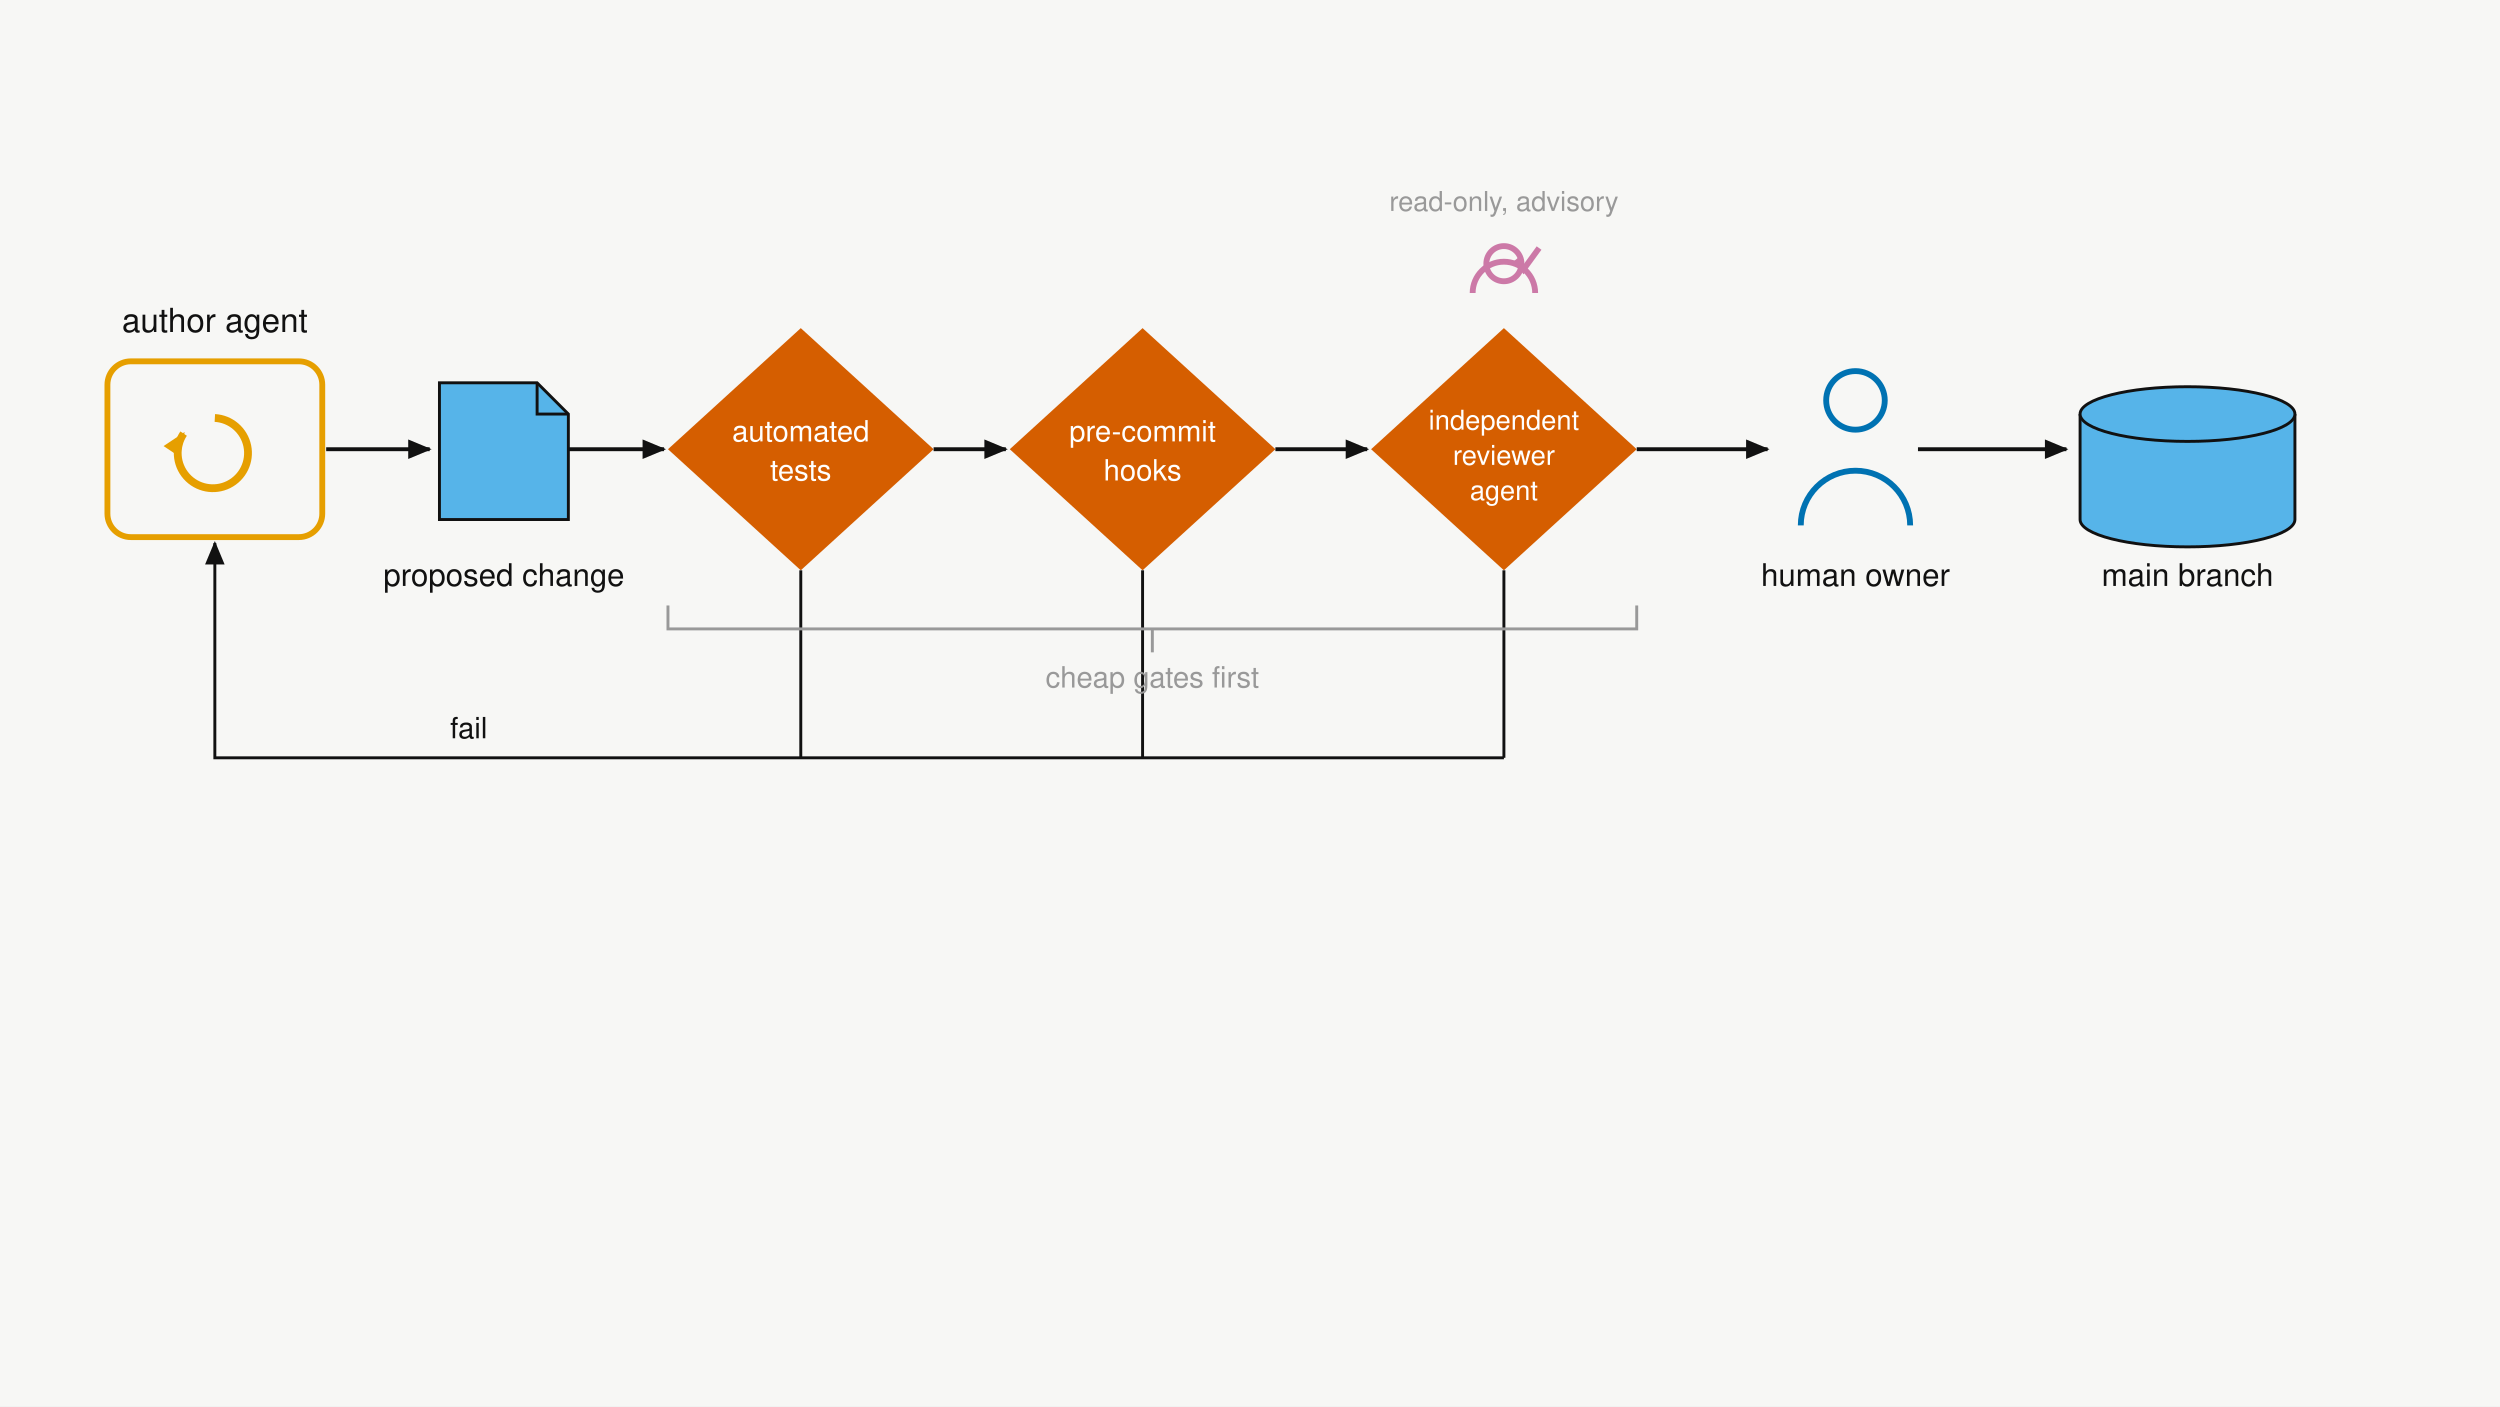
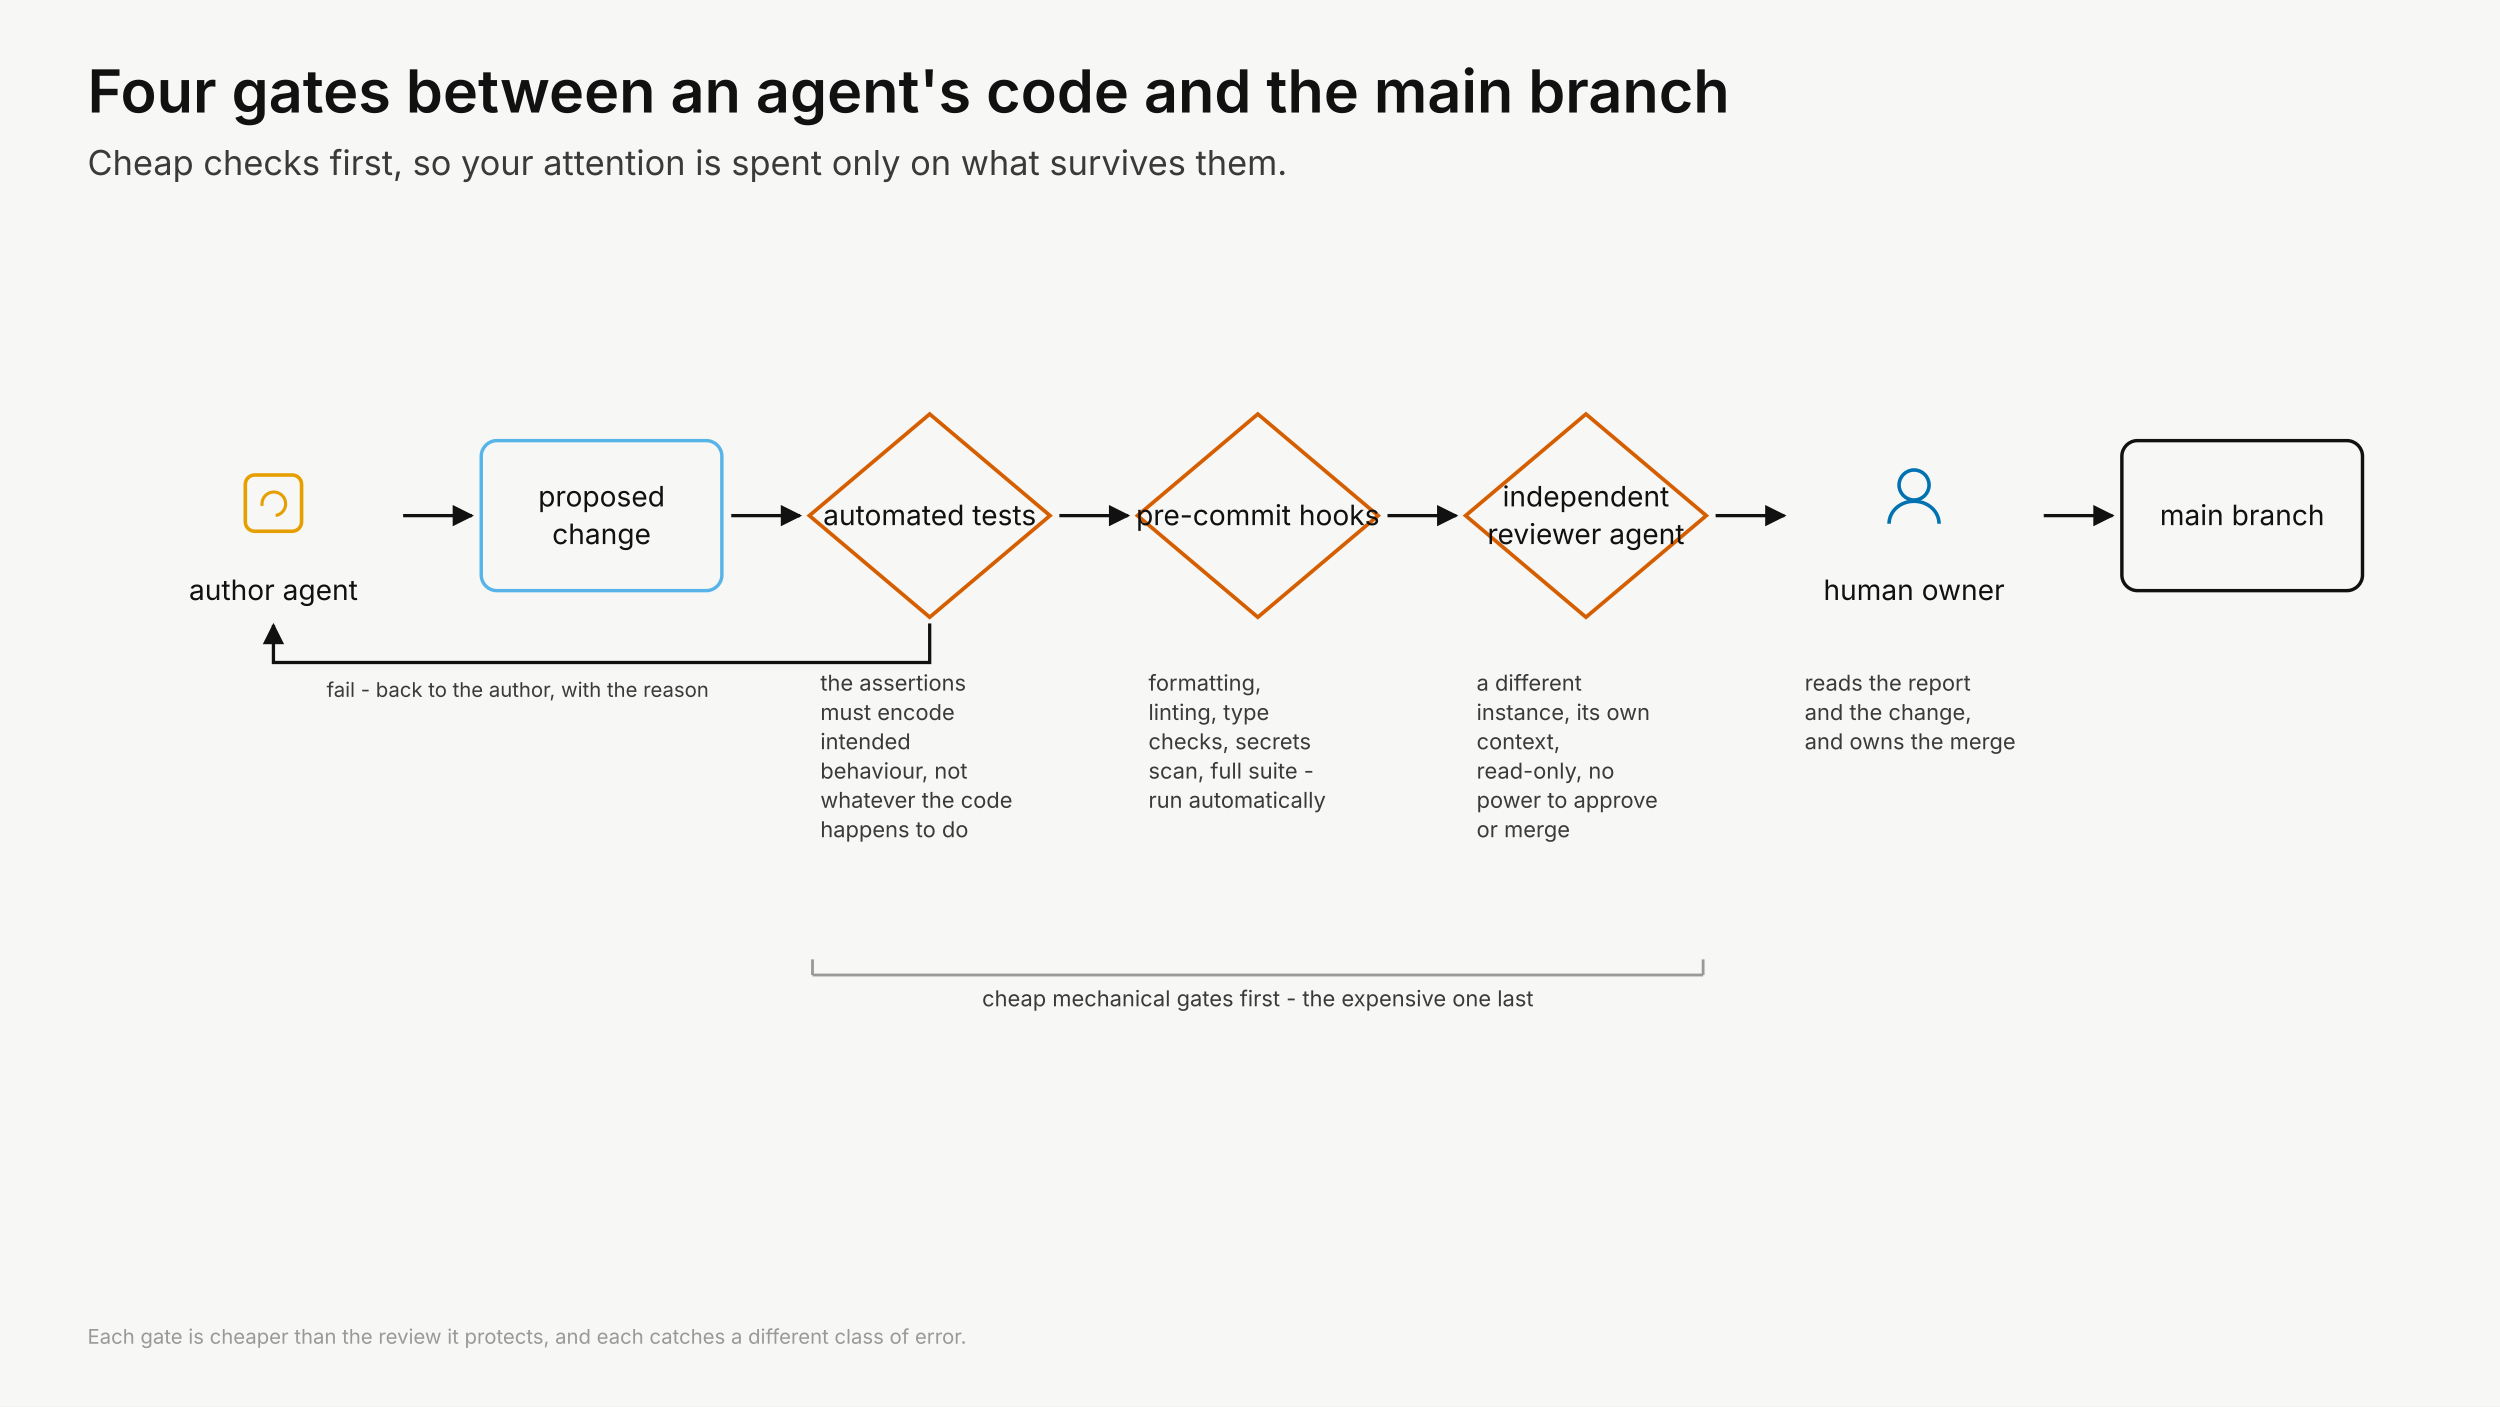
- <svg xmlns="http://www.w3.org/2000/svg" width="1280" height="720" viewBox="0 0 1280 720" font-family="Helvetica, Arial, sans-serif">
+ <svg xmlns="http://www.w3.org/2000/svg" width="1600" height="900" viewBox="0 0 1600 900" role="img">
  <defs>
-     <marker id="ah" markerWidth="12" markerHeight="10" refX="11" refY="5" orient="auto" markerUnits="userSpaceOnUse">
-       <path d="M0,0 L12,5 L0,10 Z" fill="#111111" />
-     </marker>
-     <marker id="ahO" markerWidth="12" markerHeight="10" refX="11" refY="5" orient="auto" markerUnits="userSpaceOnUse">
-       <path d="M0,0 L12,5 L0,10 Z" fill="#E69F00" />
+     <marker id="ah71" viewBox="0 0 10 10" refX="9" refY="5" markerWidth="6.5" markerHeight="6.5" orient="auto-start-reverse">
+       <path d="M0,0 L10,5 L0,10 z" fill="#111111" />
    </marker>
  </defs>
-   <rect width="1280" height="720" fill="#F7F7F5" />
-   <text x="110" y="170" font-size="17" fill="#111111" text-anchor="middle">author agent</text>
-   <rect x="55" y="185" width="110" height="90" rx="12" fill="none" stroke="#E69F00" stroke-width="3" />
-   <path d="M110,214 A18,18 0 1 1 94,222" fill="none" stroke="#E69F00" stroke-width="4" marker-end="url(#ahO)" />
-   <line x1="167" y1="230" x2="220" y2="230" stroke="#111111" stroke-width="2" marker-end="url(#ah)" />
-   <path d="M225,196 L275,196 L291,212 L291,266 L225,266 Z" fill="#56B4E9" stroke="#111111" stroke-width="1.5" />
-   <path d="M275,196 L275,212 L291,212" fill="none" stroke="#111111" stroke-width="1.5" />
-   <text x="258" y="300" font-size="16" fill="#111111" text-anchor="middle">proposed change</text>
-   <line x1="291" y1="230" x2="340" y2="230" stroke="#111111" stroke-width="2" marker-end="url(#ah)" />
-   <polygon points="410,168 478,230 410,292 342,230" fill="#D55E00" />
-   <text x="410" y="226" font-size="15" fill="#FFFFFF" text-anchor="middle">automated</text>
-   <text x="410" y="246" font-size="15" fill="#FFFFFF" text-anchor="middle">tests</text>
-   <line x1="478" y1="230" x2="515" y2="230" stroke="#111111" stroke-width="2" marker-end="url(#ah)" />
-   <polygon points="585,168 653,230 585,292 517,230" fill="#D55E00" />
-   <text x="585" y="226" font-size="15" fill="#FFFFFF" text-anchor="middle">pre-commit</text>
-   <text x="585" y="246" font-size="15" fill="#FFFFFF" text-anchor="middle">hooks</text>
-   <line x1="653" y1="230" x2="700" y2="230" stroke="#111111" stroke-width="2" marker-end="url(#ah)" />
-   <polygon points="770,168 838,230 770,292 702,230" fill="#D55E00" />
-   <text x="770" y="220" font-size="14" fill="#FFFFFF" text-anchor="middle">independent</text>
-   <text x="770" y="238" font-size="14" fill="#FFFFFF" text-anchor="middle">reviewer</text>
-   <text x="770" y="256" font-size="14" fill="#FFFFFF" text-anchor="middle">agent</text>
-   <circle cx="770" cy="135" r="9" fill="none" stroke="#CC79A7" stroke-width="3" />
-   <path d="M754,150 a16,16 0 0 1 32,0" fill="none" stroke="#CC79A7" stroke-width="3" />
-   <path d="M776,133 l4,5 l8,-11" fill="none" stroke="#CC79A7" stroke-width="3" />
-   <text x="770" y="108" font-size="14" fill="#999999" text-anchor="middle">read-only, advisory</text>
-   <line x1="838" y1="230" x2="905" y2="230" stroke="#111111" stroke-width="2" marker-end="url(#ah)" />
-   <circle cx="950" cy="205" r="15" fill="none" stroke="#0072B2" stroke-width="3" />
-   <path d="M922,269 a28,28 0 0 1 56,0" fill="none" stroke="#0072B2" stroke-width="3" />
-   <text x="950" y="300" font-size="16" fill="#111111" text-anchor="middle">human owner</text>
-   <line x1="982" y1="230" x2="1058" y2="230" stroke="#111111" stroke-width="2" marker-end="url(#ah)" />
-   <path d="M1065,212 v54 a55,14 0 0 0 110,0 v-54" fill="#56B4E9" stroke="#111111" stroke-width="1.5" />
-   <ellipse cx="1120" cy="212" rx="55" ry="14" fill="#56B4E9" stroke="#111111" stroke-width="1.5" />
-   <text x="1120" y="300" font-size="16" fill="#111111" text-anchor="middle">main branch</text>
-   <line x1="410" y1="292" x2="410" y2="388" stroke="#111111" stroke-width="1.5" />
-   <line x1="585" y1="292" x2="585" y2="388" stroke="#111111" stroke-width="1.5" />
-   <line x1="770" y1="292" x2="770" y2="388" stroke="#111111" stroke-width="1.5" />
-   <path d="M770,388 L110,388 L110,278" fill="none" stroke="#111111" stroke-width="1.5" marker-end="url(#ah)" />
-   <text x="240" y="378" font-size="15" fill="#111111" text-anchor="middle">fail</text>
-   <path d="M342,310 L342,322 L838,322 L838,310" fill="none" stroke="#999999" stroke-width="1.5" />
-   <line x1="590" y1="322" x2="590" y2="334" stroke="#999999" stroke-width="1.5" />
-   <text x="590" y="352" font-size="15" fill="#999999" text-anchor="middle">cheap gates first</text>
+   <rect width="1600" height="900" fill="#F7F7F5" />
+   <text x="56.0" y="72.0" font-family="Inter, 'Helvetica Neue', Helvetica, Arial, sans-serif" font-size="38" fill="#111111" font-weight="600" text-anchor="start">Four gates between an agent's code and the main branch</text>
+   <text x="56.0" y="112.0" font-family="Inter, 'Helvetica Neue', Helvetica, Arial, sans-serif" font-size="22" fill="#3A3A3A" font-weight="400" text-anchor="start">Cheap checks first, so your attention is spent only on what survives them.</text>
+   <rect x="157.0" y="304.0" width="36.0" height="36.0" rx="6" fill="none" stroke="#E69F00" stroke-width="2.3" />
+   <path d="M167.8,323.8 a7.56,7.56 0 1 1 8.64,6.12" fill="none" stroke="#E69F00" stroke-width="2" />
+   <text x="175.0" y="384.0" font-family="Inter, 'Helvetica Neue', Helvetica, Arial, sans-serif" font-size="18" fill="#111111" font-weight="400" text-anchor="middle">author agent</text>
+   <rect x="308.0" y="282.0" width="154.0" height="96.0" rx="10" fill="none" stroke="#56B4E9" stroke-width="2.2" />
+   <text x="385.0" y="324.1" font-family="Inter, 'Helvetica Neue', Helvetica, Arial, sans-serif" font-size="18" fill="#111111" font-weight="400" text-anchor="middle">proposed</text>
+   <text x="385.0" y="348.2" font-family="Inter, 'Helvetica Neue', Helvetica, Arial, sans-serif" font-size="18" fill="#111111" font-weight="400" text-anchor="middle">change</text>
+   <polygon points="595.0,265.0 672.0,330 595.0,395.0 518.0,330" fill="none" stroke="#D55E00" stroke-width="2.4" />
+   <text x="595.0" y="336.1" font-family="Inter, 'Helvetica Neue', Helvetica, Arial, sans-serif" font-size="18" fill="#111111" font-weight="400" text-anchor="middle">automated tests</text>
+   <text x="525.0" y="442.0" font-family="Inter, 'Helvetica Neue', Helvetica, Arial, sans-serif" font-size="14" fill="#3A3A3A" font-weight="400" text-anchor="start">the assertions</text>
+   <text x="525.0" y="460.8" font-family="Inter, 'Helvetica Neue', Helvetica, Arial, sans-serif" font-size="14" fill="#3A3A3A" font-weight="400" text-anchor="start">must encode</text>
+   <text x="525.0" y="479.5" font-family="Inter, 'Helvetica Neue', Helvetica, Arial, sans-serif" font-size="14" fill="#3A3A3A" font-weight="400" text-anchor="start">intended</text>
+   <text x="525.0" y="498.3" font-family="Inter, 'Helvetica Neue', Helvetica, Arial, sans-serif" font-size="14" fill="#3A3A3A" font-weight="400" text-anchor="start">behaviour, not</text>
+   <text x="525.0" y="517.0" font-family="Inter, 'Helvetica Neue', Helvetica, Arial, sans-serif" font-size="14" fill="#3A3A3A" font-weight="400" text-anchor="start">whatever the code</text>
+   <text x="525.0" y="535.8" font-family="Inter, 'Helvetica Neue', Helvetica, Arial, sans-serif" font-size="14" fill="#3A3A3A" font-weight="400" text-anchor="start">happens to do</text>
+   <polygon points="805.0,265.0 882.0,330 805.0,395.0 728.0,330" fill="none" stroke="#D55E00" stroke-width="2.4" />
+   <text x="805.0" y="336.1" font-family="Inter, 'Helvetica Neue', Helvetica, Arial, sans-serif" font-size="18" fill="#111111" font-weight="400" text-anchor="middle">pre-commit hooks</text>
+   <text x="735.0" y="442.0" font-family="Inter, 'Helvetica Neue', Helvetica, Arial, sans-serif" font-size="14" fill="#3A3A3A" font-weight="400" text-anchor="start">formatting,</text>
+   <text x="735.0" y="460.8" font-family="Inter, 'Helvetica Neue', Helvetica, Arial, sans-serif" font-size="14" fill="#3A3A3A" font-weight="400" text-anchor="start">linting, type</text>
+   <text x="735.0" y="479.5" font-family="Inter, 'Helvetica Neue', Helvetica, Arial, sans-serif" font-size="14" fill="#3A3A3A" font-weight="400" text-anchor="start">checks, secrets</text>
+   <text x="735.0" y="498.3" font-family="Inter, 'Helvetica Neue', Helvetica, Arial, sans-serif" font-size="14" fill="#3A3A3A" font-weight="400" text-anchor="start">scan, full suite -</text>
+   <text x="735.0" y="517.0" font-family="Inter, 'Helvetica Neue', Helvetica, Arial, sans-serif" font-size="14" fill="#3A3A3A" font-weight="400" text-anchor="start">run automatically</text>
+   <polygon points="1015.0,265.0 1092.0,330 1015.0,395.0 938.0,330" fill="none" stroke="#D55E00" stroke-width="2.4" />
+   <text x="1015.0" y="324.1" font-family="Inter, 'Helvetica Neue', Helvetica, Arial, sans-serif" font-size="18" fill="#111111" font-weight="400" text-anchor="middle">independent</text>
+   <text x="1015.0" y="348.2" font-family="Inter, 'Helvetica Neue', Helvetica, Arial, sans-serif" font-size="18" fill="#111111" font-weight="400" text-anchor="middle">reviewer agent</text>
+   <text x="945.0" y="442.0" font-family="Inter, 'Helvetica Neue', Helvetica, Arial, sans-serif" font-size="14" fill="#3A3A3A" font-weight="400" text-anchor="start">a different</text>
+   <text x="945.0" y="460.8" font-family="Inter, 'Helvetica Neue', Helvetica, Arial, sans-serif" font-size="14" fill="#3A3A3A" font-weight="400" text-anchor="start">instance, its own</text>
+   <text x="945.0" y="479.5" font-family="Inter, 'Helvetica Neue', Helvetica, Arial, sans-serif" font-size="14" fill="#3A3A3A" font-weight="400" text-anchor="start">context,</text>
+   <text x="945.0" y="498.3" font-family="Inter, 'Helvetica Neue', Helvetica, Arial, sans-serif" font-size="14" fill="#3A3A3A" font-weight="400" text-anchor="start">read-only, no</text>
+   <text x="945.0" y="517.0" font-family="Inter, 'Helvetica Neue', Helvetica, Arial, sans-serif" font-size="14" fill="#3A3A3A" font-weight="400" text-anchor="start">power to approve</text>
+   <text x="945.0" y="535.8" font-family="Inter, 'Helvetica Neue', Helvetica, Arial, sans-serif" font-size="14" fill="#3A3A3A" font-weight="400" text-anchor="start">or merge</text>
+   <circle cx="1225.0" cy="310.4" r="9.6" fill="none" stroke="#0072B2" stroke-width="2.3" />
+   <path d="M1209.0,335.2 a16,14.4 0 0 1 32,0" fill="none" stroke="#0072B2" stroke-width="2.3" />
+   <text x="1225.0" y="384.0" font-family="Inter, 'Helvetica Neue', Helvetica, Arial, sans-serif" font-size="18" fill="#111111" font-weight="400" text-anchor="middle">human owner</text>
+   <text x="1155.0" y="442.0" font-family="Inter, 'Helvetica Neue', Helvetica, Arial, sans-serif" font-size="14" fill="#3A3A3A" font-weight="400" text-anchor="start">reads the report</text>
+   <text x="1155.0" y="460.8" font-family="Inter, 'Helvetica Neue', Helvetica, Arial, sans-serif" font-size="14" fill="#3A3A3A" font-weight="400" text-anchor="start">and the change,</text>
+   <text x="1155.0" y="479.5" font-family="Inter, 'Helvetica Neue', Helvetica, Arial, sans-serif" font-size="14" fill="#3A3A3A" font-weight="400" text-anchor="start">and owns the merge</text>
+   <rect x="1358.0" y="282.0" width="154.0" height="96.0" rx="10" fill="none" stroke="#111111" stroke-width="2.2" />
+   <text x="1435.0" y="336.1" font-family="Inter, 'Helvetica Neue', Helvetica, Arial, sans-serif" font-size="18" fill="#111111" font-weight="400" text-anchor="middle">main branch</text>
+   <line x1="258.0" y1="330.0" x2="302.0" y2="330.0" stroke="#111111" stroke-width="2.1" marker-end="url(#ah71)" />
+   <line x1="468.0" y1="330.0" x2="512.0" y2="330.0" stroke="#111111" stroke-width="2.1" marker-end="url(#ah71)" />
+   <line x1="678.0" y1="330.0" x2="722.0" y2="330.0" stroke="#111111" stroke-width="2.1" marker-end="url(#ah71)" />
+   <line x1="888.0" y1="330.0" x2="932.0" y2="330.0" stroke="#111111" stroke-width="2.1" marker-end="url(#ah71)" />
+   <line x1="1098.0" y1="330.0" x2="1142.0" y2="330.0" stroke="#111111" stroke-width="2.1" marker-end="url(#ah71)" />
+   <line x1="1308.0" y1="330.0" x2="1352.0" y2="330.0" stroke="#111111" stroke-width="2.1" marker-end="url(#ah71)" />
+   <path d="M595.0,399.0 L595.0,424.0 L175.0,424.0 L175.0,400.0" fill="none" stroke="#111111" stroke-width="2.1" marker-end="url(#ah71)" />
+   <text x="209.0" y="446.0" font-family="Inter, 'Helvetica Neue', Helvetica, Arial, sans-serif" font-size="13" fill="#3A3A3A" font-weight="400" text-anchor="start">fail - back to the author, with the reason</text>
+   <path d="M520.0,614 v10 M520.0,624 H1090.0 M1090.0,624 v-10" fill="none" stroke="#999999" stroke-width="1.8" />
+   <text x="805.0" y="644.0" font-family="Inter, 'Helvetica Neue', Helvetica, Arial, sans-serif" font-size="14" fill="#3A3A3A" font-weight="400" text-anchor="middle">cheap mechanical gates first - the expensive one last</text>
+   <text x="56.0" y="860.0" font-family="Inter, 'Helvetica Neue', Helvetica, Arial, sans-serif" font-size="13" fill="#999999" font-weight="400" text-anchor="start">Each gate is cheaper than the review it protects, and each catches a different class of error.</text>
</svg>
